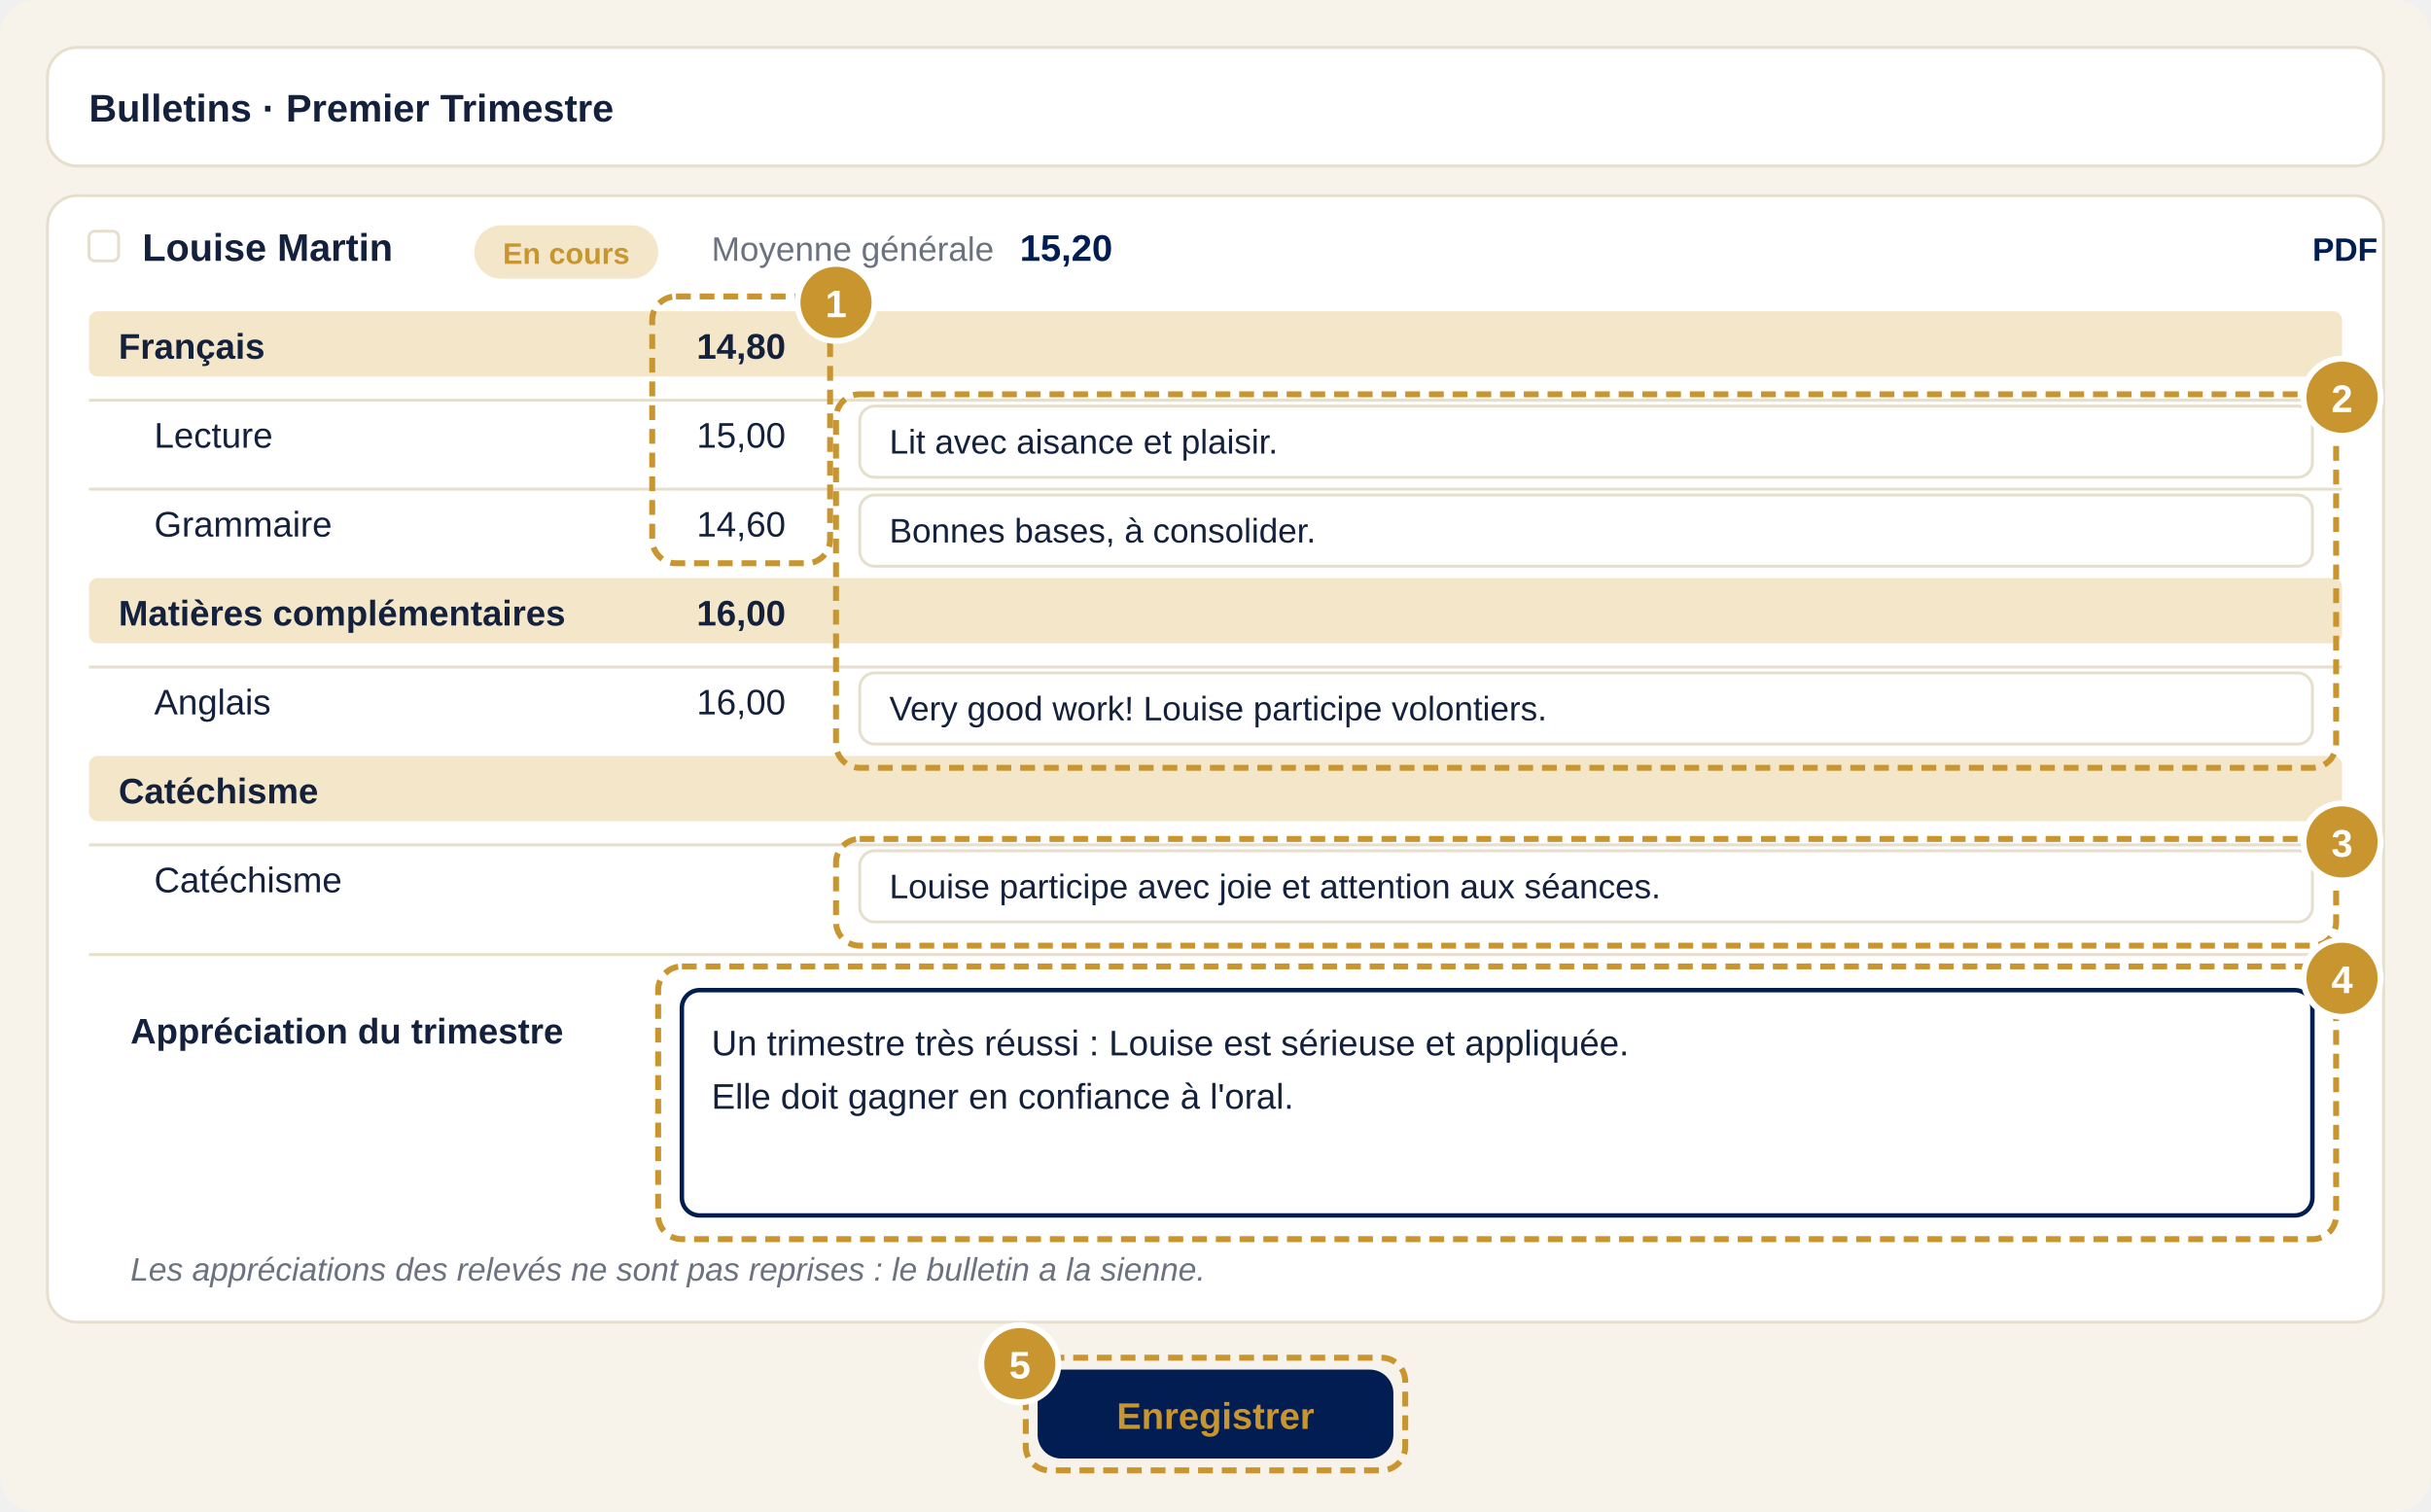
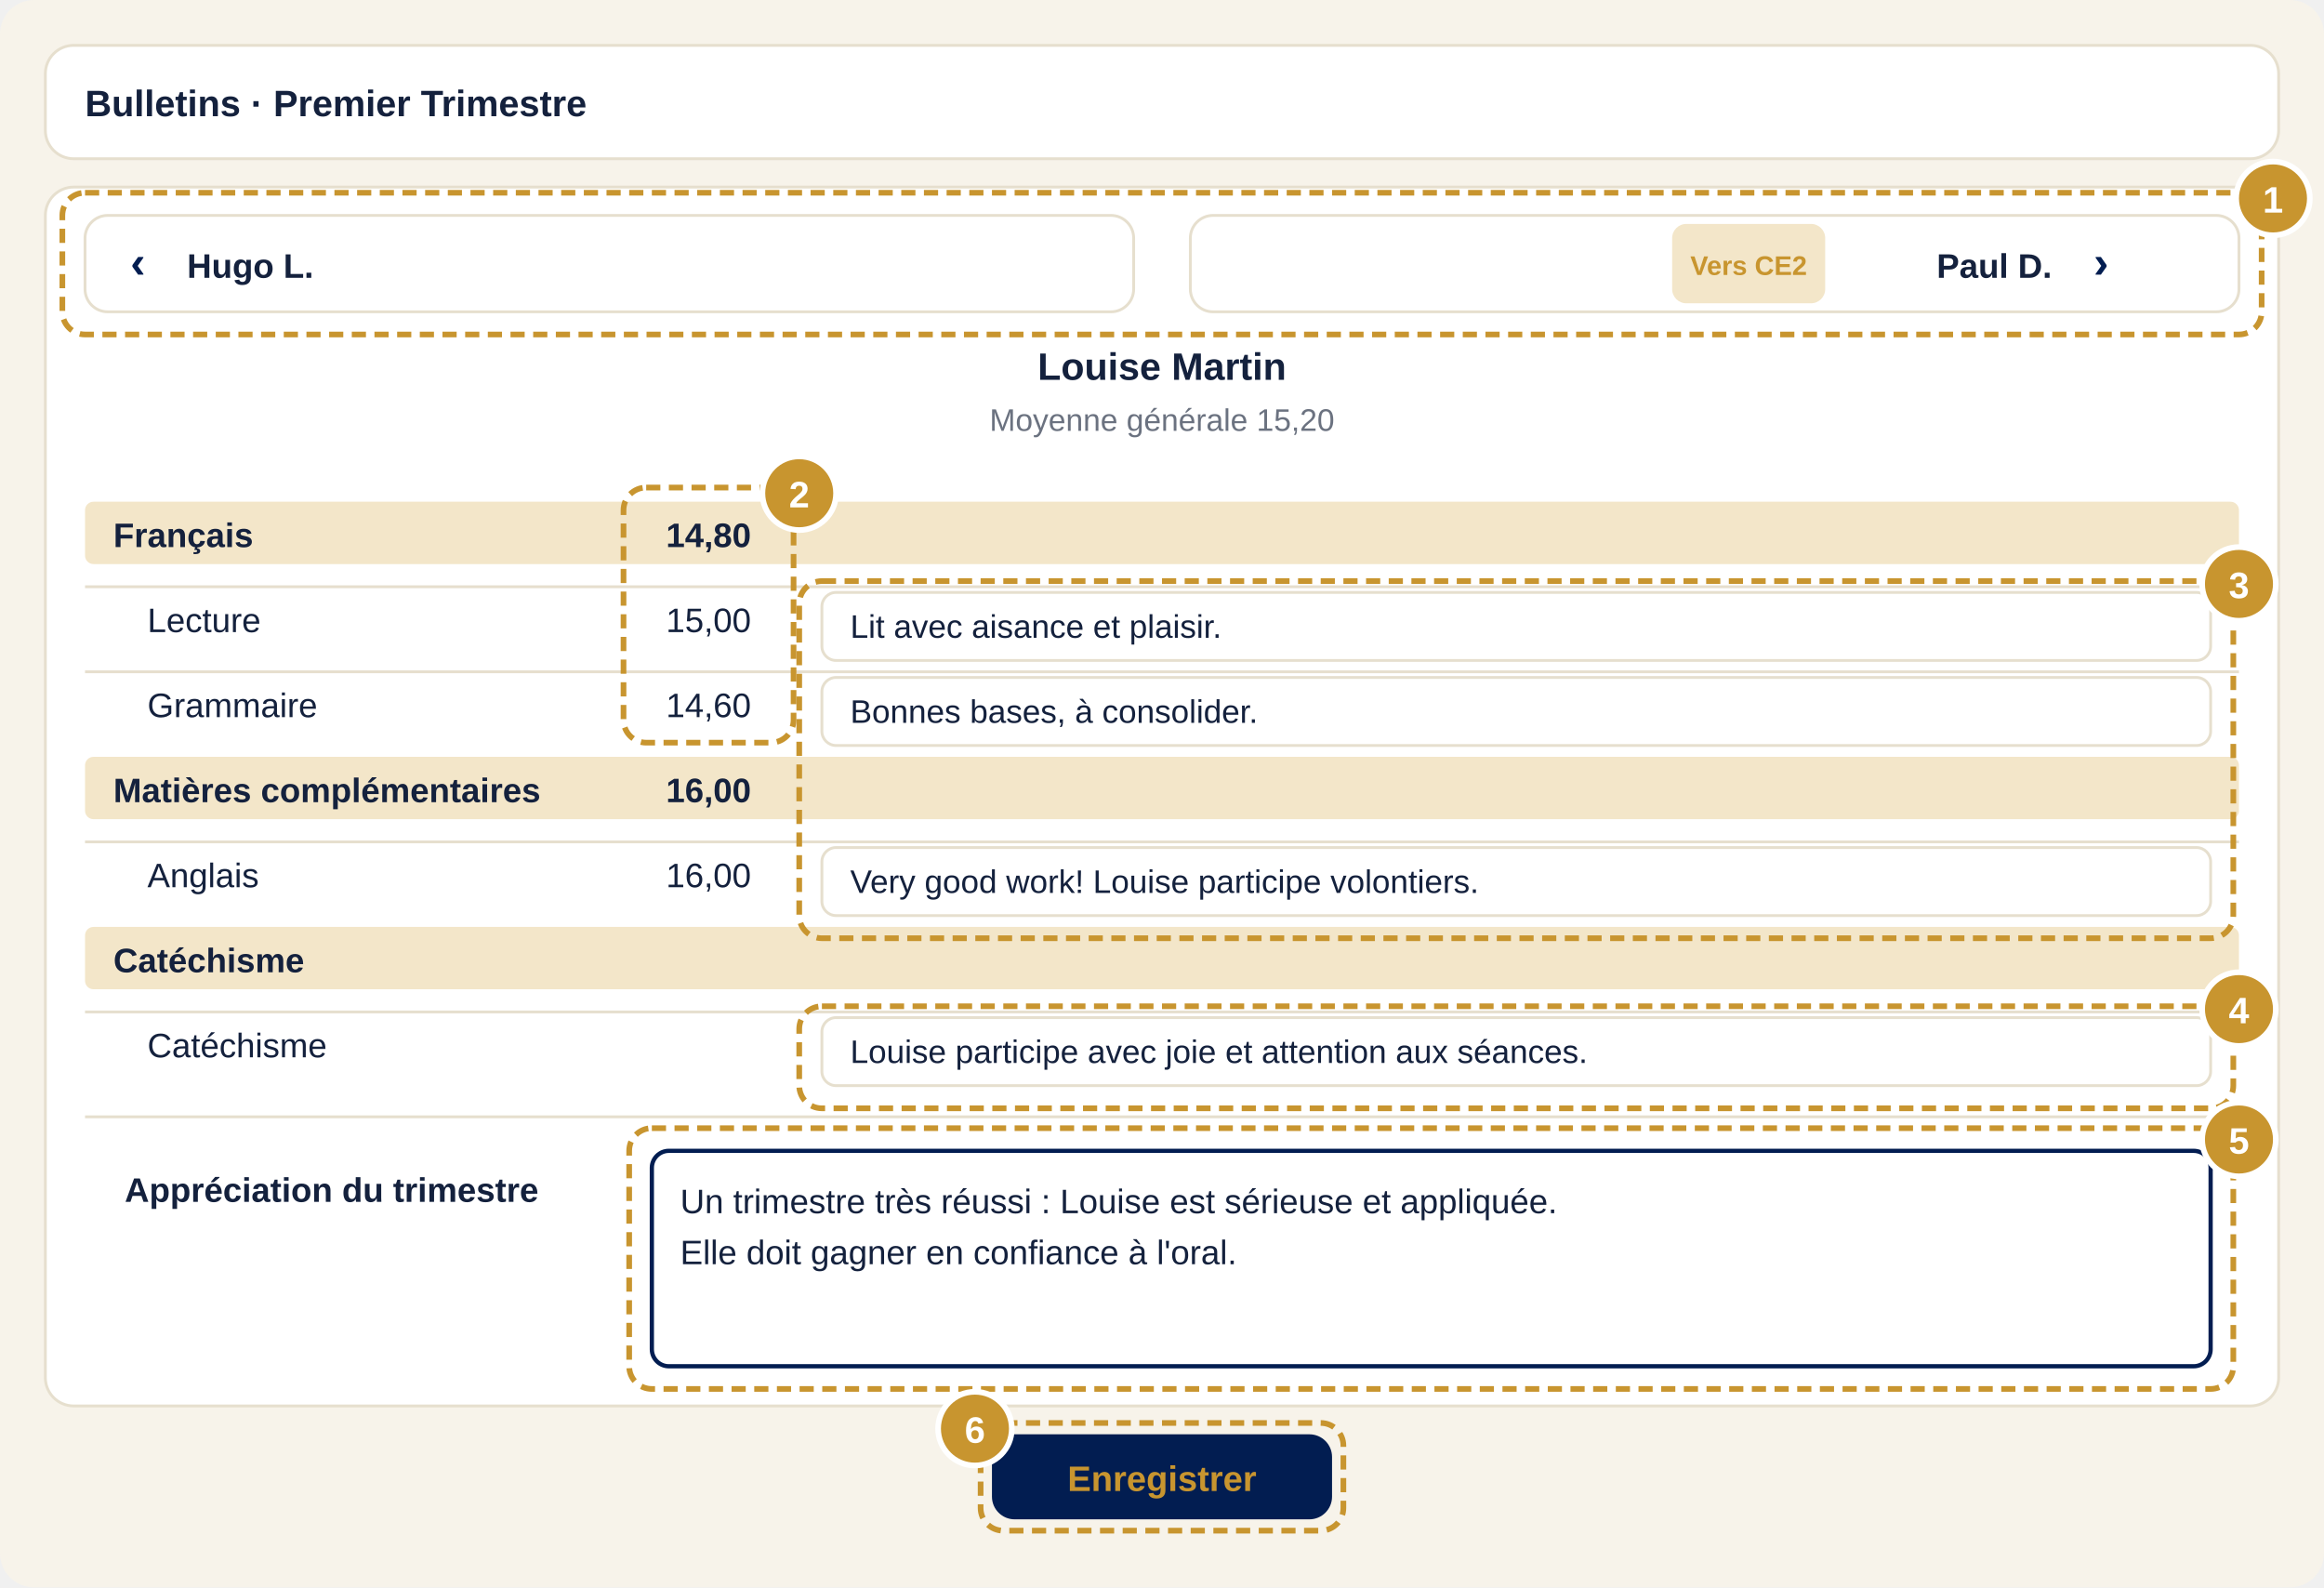
- <svg xmlns="http://www.w3.org/2000/svg" width="820" height="510" viewBox="0 0 820 510">
-   <rect width="820" height="510" rx="12" fill="#f7f3ea" />
+ <svg xmlns="http://www.w3.org/2000/svg" width="820" height="560" viewBox="0 0 820 560">
+   <rect width="820" height="560" rx="12" fill="#f7f3ea" />
  <rect x="16" y="16" width="788" height="40" rx="10" fill="#ffffff" stroke="#e6dfce" stroke-width="1" />
  <text x="30" y="41" font-family="Montserrat, Segoe UI, Arial, sans-serif" font-size="13" font-weight="700" fill="#14213d" text-anchor="start">Bulletins · Premier Trimestre</text>
-   <rect x="16" y="66" width="788" height="380" rx="10" fill="#ffffff" stroke="#e6dfce" stroke-width="1" />
-   <rect x="30" y="78" width="10" height="10" rx="2" fill="#ffffff" stroke="#e6dfce" stroke-width="1" />
-   <text x="48" y="88" font-family="Montserrat, Segoe UI, Arial, sans-serif" font-size="13" font-weight="700" fill="#14213d" text-anchor="start">Louise Martin</text>
-   <rect x="160" y="76" width="62" height="18" rx="9" fill="#f3e6c9" />
-   <text x="191" y="89" font-family="Montserrat, Segoe UI, Arial, sans-serif" font-size="10" font-weight="600" fill="#c8952f" text-anchor="middle">En cours</text>
-   <text x="240" y="88" font-family="Montserrat, Segoe UI, Arial, sans-serif" font-size="11.5" font-weight="400" fill="#6b7280" text-anchor="start">Moyenne générale</text>
-   <text x="344" y="88" font-family="Montserrat, Segoe UI, Arial, sans-serif" font-size="12.5" font-weight="700" fill="#021d51" text-anchor="start">15,20</text>
-   <text x="780" y="88" font-family="Montserrat, Segoe UI, Arial, sans-serif" font-size="11" font-weight="600" fill="#021d51" text-anchor="start">PDF</text>
-   <rect x="30" y="105" width="760" height="22" rx="3" fill="#f3e6c9" />
-   <text x="40" y="121" font-family="Montserrat, Segoe UI, Arial, sans-serif" font-size="12" font-weight="700" fill="#14213d" text-anchor="start">Français</text>
-   <text x="250" y="121" font-family="Montserrat, Segoe UI, Arial, sans-serif" font-size="12" font-weight="700" fill="#14213d" text-anchor="middle">14,80</text>
-   <line x1="30" y1="135" x2="790" y2="135" stroke="#e6dfce" stroke-width="1" />
-   <text x="52" y="151" font-family="Montserrat, Segoe UI, Arial, sans-serif" font-size="12" font-weight="400" fill="#14213d" text-anchor="start">Lecture</text>
-   <text x="250" y="151" font-family="Montserrat, Segoe UI, Arial, sans-serif" font-size="12" font-weight="400" fill="#14213d" text-anchor="middle">15,00</text>
-   <rect x="290" y="137" width="490" height="24" rx="5" fill="#ffffff" stroke="#e6dfce" stroke-width="1" />
-   <text x="300" y="153" font-family="Montserrat, Segoe UI, Arial, sans-serif" font-size="11.5" font-weight="400" fill="#14213d" text-anchor="start">Lit avec aisance et plaisir.</text>
-   <line x1="30" y1="165" x2="790" y2="165" stroke="#e6dfce" stroke-width="1" />
-   <text x="52" y="181" font-family="Montserrat, Segoe UI, Arial, sans-serif" font-size="12" font-weight="400" fill="#14213d" text-anchor="start">Grammaire</text>
-   <text x="250" y="181" font-family="Montserrat, Segoe UI, Arial, sans-serif" font-size="12" font-weight="400" fill="#14213d" text-anchor="middle">14,60</text>
-   <rect x="290" y="167" width="490" height="24" rx="5" fill="#ffffff" stroke="#e6dfce" stroke-width="1" />
-   <text x="300" y="183" font-family="Montserrat, Segoe UI, Arial, sans-serif" font-size="11.5" font-weight="400" fill="#14213d" text-anchor="start">Bonnes bases, à consolider.</text>
-   <rect x="30" y="195" width="760" height="22" rx="3" fill="#f3e6c9" />
-   <text x="40" y="211" font-family="Montserrat, Segoe UI, Arial, sans-serif" font-size="12" font-weight="700" fill="#14213d" text-anchor="start">Matières complémentaires</text>
-   <text x="250" y="211" font-family="Montserrat, Segoe UI, Arial, sans-serif" font-size="12" font-weight="700" fill="#14213d" text-anchor="middle">16,00</text>
-   <line x1="30" y1="225" x2="790" y2="225" stroke="#e6dfce" stroke-width="1" />
-   <text x="52" y="241" font-family="Montserrat, Segoe UI, Arial, sans-serif" font-size="12" font-weight="400" fill="#14213d" text-anchor="start">Anglais</text>
-   <text x="250" y="241" font-family="Montserrat, Segoe UI, Arial, sans-serif" font-size="12" font-weight="400" fill="#14213d" text-anchor="middle">16,00</text>
-   <rect x="290" y="227" width="490" height="24" rx="5" fill="#ffffff" stroke="#e6dfce" stroke-width="1" />
-   <text x="300" y="243" font-family="Montserrat, Segoe UI, Arial, sans-serif" font-size="11.5" font-weight="400" fill="#14213d" text-anchor="start">Very good work! Louise participe volontiers.</text>
-   <rect x="30" y="255" width="760" height="22" rx="3" fill="#f3e6c9" />
-   <text x="40" y="271" font-family="Montserrat, Segoe UI, Arial, sans-serif" font-size="12" font-weight="700" fill="#14213d" text-anchor="start">Catéchisme</text>
-   <text x="250" y="271" font-family="Montserrat, Segoe UI, Arial, sans-serif" font-size="12" font-weight="700" fill="#14213d" text-anchor="middle" />
-   <line x1="30" y1="285" x2="790" y2="285" stroke="#e6dfce" stroke-width="1" />
-   <text x="52" y="301" font-family="Montserrat, Segoe UI, Arial, sans-serif" font-size="12" font-weight="400" fill="#14213d" text-anchor="start">Catéchisme</text>
-   <text x="250" y="301" font-family="Montserrat, Segoe UI, Arial, sans-serif" font-size="12" font-weight="400" fill="#14213d" text-anchor="middle" />
-   <rect x="290" y="287" width="490" height="24" rx="5" fill="#ffffff" stroke="#e6dfce" stroke-width="1" />
-   <text x="300" y="303" font-family="Montserrat, Segoe UI, Arial, sans-serif" font-size="11.5" font-weight="400" fill="#14213d" text-anchor="start">Louise participe avec joie et attention aux séances.</text>
-   <rect x="220" y="100" width="60" height="90" rx="8" fill="none" stroke="#c8952f" stroke-width="2" stroke-dasharray="5 3" />
-   <circle cx="282" cy="102" r="13" fill="#c8952f" stroke="#fff" stroke-width="2" />
-   <text x="282" y="107" font-family="Montserrat, Segoe UI, Arial, sans-serif" font-size="13" font-weight="700" fill="#fff" text-anchor="middle">1</text>
-   <rect x="282" y="133" width="506" height="126" rx="8" fill="none" stroke="#c8952f" stroke-width="2" stroke-dasharray="5 3" />
-   <circle cx="790" cy="134" r="13" fill="#c8952f" stroke="#fff" stroke-width="2" />
-   <text x="790" y="139" font-family="Montserrat, Segoe UI, Arial, sans-serif" font-size="13" font-weight="700" fill="#fff" text-anchor="middle">2</text>
-   <rect x="282" y="283" width="506" height="36" rx="8" fill="none" stroke="#c8952f" stroke-width="2" stroke-dasharray="5 3" />
-   <circle cx="790" cy="284" r="13" fill="#c8952f" stroke="#fff" stroke-width="2" />
-   <text x="790" y="289" font-family="Montserrat, Segoe UI, Arial, sans-serif" font-size="13" font-weight="700" fill="#fff" text-anchor="middle">3</text>
-   <line x1="30" y1="322" x2="790" y2="322" stroke="#e6dfce" stroke-width="1" />
-   <text x="44" y="352" font-family="Montserrat, Segoe UI, Arial, sans-serif" font-size="12" font-weight="700" fill="#14213d" text-anchor="start">Appréciation du trimestre</text>
-   <rect x="230" y="334" width="550" height="76" rx="6" fill="#ffffff" stroke="#021d51" stroke-width="1.5" />
-   <text x="240" y="356" font-family="Montserrat, Segoe UI, Arial, sans-serif" font-size="12" font-weight="400" fill="#14213d" text-anchor="start">Un trimestre très réussi : Louise est sérieuse et appliquée.</text>
-   <text x="240" y="374" font-family="Montserrat, Segoe UI, Arial, sans-serif" font-size="12" font-weight="400" fill="#14213d" text-anchor="start">Elle doit gagner en confiance à l'oral.</text>
-   <rect x="222" y="326" width="566" height="92" rx="8" fill="none" stroke="#c8952f" stroke-width="2" stroke-dasharray="5 3" />
-   <circle cx="790" cy="330" r="13" fill="#c8952f" stroke="#fff" stroke-width="2" />
-   <text x="790" y="335" font-family="Montserrat, Segoe UI, Arial, sans-serif" font-size="13" font-weight="700" fill="#fff" text-anchor="middle">4</text>
-   <text x="44" y="432" font-family="Montserrat, Segoe UI, Arial, sans-serif" font-size="11" font-weight="400" fill="#6b7280" text-anchor="start" font-style="italic">Les appréciations des relevés ne sont pas reprises : le bulletin a la sienne.</text>
-   <rect x="350" y="462" width="120" height="30" rx="8" fill="#021d51" />
-   <text x="410" y="482" font-family="Montserrat, Segoe UI, Arial, sans-serif" font-size="12.5" font-weight="700" fill="#c8952f" text-anchor="middle">Enregistrer</text>
-   <rect x="346" y="458" width="128" height="38" rx="8" fill="none" stroke="#c8952f" stroke-width="2" stroke-dasharray="5 3" />
-   <circle cx="344" cy="460" r="13" fill="#c8952f" stroke="#fff" stroke-width="2" />
-   <text x="344" y="465" font-family="Montserrat, Segoe UI, Arial, sans-serif" font-size="13" font-weight="700" fill="#fff" text-anchor="middle">5</text>
+   <rect x="16" y="66" width="788" height="430" rx="10" fill="#ffffff" stroke="#e6dfce" stroke-width="1" />
+   <rect x="30" y="76" width="370" height="34" rx="8" fill="#ffffff" stroke="#e6dfce" stroke-width="1" />
+   <text x="46" y="98" font-family="Montserrat, Segoe UI, Arial, sans-serif" font-size="16" font-weight="700" fill="#021d51" text-anchor="start">‹</text>
+   <text x="66" y="98" font-family="Montserrat, Segoe UI, Arial, sans-serif" font-size="12" font-weight="600" fill="#14213d" text-anchor="start">Hugo L.</text>
+   <rect x="420" y="76" width="370" height="34" rx="8" fill="#ffffff" stroke="#e6dfce" stroke-width="1" />
+   <text x="744" y="98" font-family="Montserrat, Segoe UI, Arial, sans-serif" font-size="16" font-weight="700" fill="#021d51" text-anchor="end">›</text>
+   <text x="724" y="98" font-family="Montserrat, Segoe UI, Arial, sans-serif" font-size="12" font-weight="600" fill="#14213d" text-anchor="end">Paul D.</text>
+   <rect x="590" y="79" width="54" height="28" rx="5" fill="#f3e6c9" />
+   <text x="617" y="97" font-family="Montserrat, Segoe UI, Arial, sans-serif" font-size="9.5" font-weight="700" fill="#c8952f" text-anchor="middle">Vers CE2</text>
+   <rect x="22" y="68" width="776" height="50" rx="8" fill="none" stroke="#c8952f" stroke-width="2" stroke-dasharray="5 3" />
+   <circle cx="802" cy="70" r="13" fill="#c8952f" stroke="#fff" stroke-width="2" />
+   <text x="802" y="75" font-family="Montserrat, Segoe UI, Arial, sans-serif" font-size="13" font-weight="700" fill="#fff" text-anchor="middle">1</text>
+   <text x="410" y="134" font-family="Montserrat, Segoe UI, Arial, sans-serif" font-size="13.5" font-weight="700" fill="#14213d" text-anchor="middle">Louise Martin</text>
+   <text x="410" y="152" font-family="Montserrat, Segoe UI, Arial, sans-serif" font-size="11" font-weight="400" fill="#6b7280" text-anchor="middle">Moyenne générale  15,20</text>
+   <rect x="30" y="177" width="760" height="22" rx="3" fill="#f3e6c9" />
+   <text x="40" y="193" font-family="Montserrat, Segoe UI, Arial, sans-serif" font-size="12" font-weight="700" fill="#14213d" text-anchor="start">Français</text>
+   <text x="250" y="193" font-family="Montserrat, Segoe UI, Arial, sans-serif" font-size="12" font-weight="700" fill="#14213d" text-anchor="middle">14,80</text>
+   <line x1="30" y1="207" x2="790" y2="207" stroke="#e6dfce" stroke-width="1" />
+   <text x="52" y="223" font-family="Montserrat, Segoe UI, Arial, sans-serif" font-size="12" font-weight="400" fill="#14213d" text-anchor="start">Lecture</text>
+   <text x="250" y="223" font-family="Montserrat, Segoe UI, Arial, sans-serif" font-size="12" font-weight="400" fill="#14213d" text-anchor="middle">15,00</text>
+   <rect x="290" y="209" width="490" height="24" rx="5" fill="#ffffff" stroke="#e6dfce" stroke-width="1" />
+   <text x="300" y="225" font-family="Montserrat, Segoe UI, Arial, sans-serif" font-size="11.5" font-weight="400" fill="#14213d" text-anchor="start">Lit avec aisance et plaisir.</text>
+   <line x1="30" y1="237" x2="790" y2="237" stroke="#e6dfce" stroke-width="1" />
+   <text x="52" y="253" font-family="Montserrat, Segoe UI, Arial, sans-serif" font-size="12" font-weight="400" fill="#14213d" text-anchor="start">Grammaire</text>
+   <text x="250" y="253" font-family="Montserrat, Segoe UI, Arial, sans-serif" font-size="12" font-weight="400" fill="#14213d" text-anchor="middle">14,60</text>
+   <rect x="290" y="239" width="490" height="24" rx="5" fill="#ffffff" stroke="#e6dfce" stroke-width="1" />
+   <text x="300" y="255" font-family="Montserrat, Segoe UI, Arial, sans-serif" font-size="11.5" font-weight="400" fill="#14213d" text-anchor="start">Bonnes bases, à consolider.</text>
+   <rect x="30" y="267" width="760" height="22" rx="3" fill="#f3e6c9" />
+   <text x="40" y="283" font-family="Montserrat, Segoe UI, Arial, sans-serif" font-size="12" font-weight="700" fill="#14213d" text-anchor="start">Matières complémentaires</text>
+   <text x="250" y="283" font-family="Montserrat, Segoe UI, Arial, sans-serif" font-size="12" font-weight="700" fill="#14213d" text-anchor="middle">16,00</text>
+   <line x1="30" y1="297" x2="790" y2="297" stroke="#e6dfce" stroke-width="1" />
+   <text x="52" y="313" font-family="Montserrat, Segoe UI, Arial, sans-serif" font-size="12" font-weight="400" fill="#14213d" text-anchor="start">Anglais</text>
+   <text x="250" y="313" font-family="Montserrat, Segoe UI, Arial, sans-serif" font-size="12" font-weight="400" fill="#14213d" text-anchor="middle">16,00</text>
+   <rect x="290" y="299" width="490" height="24" rx="5" fill="#ffffff" stroke="#e6dfce" stroke-width="1" />
+   <text x="300" y="315" font-family="Montserrat, Segoe UI, Arial, sans-serif" font-size="11.5" font-weight="400" fill="#14213d" text-anchor="start">Very good work! Louise participe volontiers.</text>
+   <rect x="30" y="327" width="760" height="22" rx="3" fill="#f3e6c9" />
+   <text x="40" y="343" font-family="Montserrat, Segoe UI, Arial, sans-serif" font-size="12" font-weight="700" fill="#14213d" text-anchor="start">Catéchisme</text>
+   <text x="250" y="343" font-family="Montserrat, Segoe UI, Arial, sans-serif" font-size="12" font-weight="700" fill="#14213d" text-anchor="middle" />
+   <line x1="30" y1="357" x2="790" y2="357" stroke="#e6dfce" stroke-width="1" />
+   <text x="52" y="373" font-family="Montserrat, Segoe UI, Arial, sans-serif" font-size="12" font-weight="400" fill="#14213d" text-anchor="start">Catéchisme</text>
+   <text x="250" y="373" font-family="Montserrat, Segoe UI, Arial, sans-serif" font-size="12" font-weight="400" fill="#14213d" text-anchor="middle" />
+   <rect x="290" y="359" width="490" height="24" rx="5" fill="#ffffff" stroke="#e6dfce" stroke-width="1" />
+   <text x="300" y="375" font-family="Montserrat, Segoe UI, Arial, sans-serif" font-size="11.5" font-weight="400" fill="#14213d" text-anchor="start">Louise participe avec joie et attention aux séances.</text>
+   <rect x="220" y="172" width="60" height="90" rx="8" fill="none" stroke="#c8952f" stroke-width="2" stroke-dasharray="5 3" />
+   <circle cx="282" cy="174" r="13" fill="#c8952f" stroke="#fff" stroke-width="2" />
+   <text x="282" y="179" font-family="Montserrat, Segoe UI, Arial, sans-serif" font-size="13" font-weight="700" fill="#fff" text-anchor="middle">2</text>
+   <rect x="282" y="205" width="506" height="126" rx="8" fill="none" stroke="#c8952f" stroke-width="2" stroke-dasharray="5 3" />
+   <circle cx="790" cy="206" r="13" fill="#c8952f" stroke="#fff" stroke-width="2" />
+   <text x="790" y="211" font-family="Montserrat, Segoe UI, Arial, sans-serif" font-size="13" font-weight="700" fill="#fff" text-anchor="middle">3</text>
+   <rect x="282" y="355" width="506" height="36" rx="8" fill="none" stroke="#c8952f" stroke-width="2" stroke-dasharray="5 3" />
+   <circle cx="790" cy="356" r="13" fill="#c8952f" stroke="#fff" stroke-width="2" />
+   <text x="790" y="361" font-family="Montserrat, Segoe UI, Arial, sans-serif" font-size="13" font-weight="700" fill="#fff" text-anchor="middle">4</text>
+   <line x1="30" y1="394" x2="790" y2="394" stroke="#e6dfce" stroke-width="1" />
+   <text x="44" y="424" font-family="Montserrat, Segoe UI, Arial, sans-serif" font-size="12" font-weight="700" fill="#14213d" text-anchor="start">Appréciation du trimestre</text>
+   <rect x="230" y="406" width="550" height="76" rx="6" fill="#ffffff" stroke="#021d51" stroke-width="1.5" />
+   <text x="240" y="428" font-family="Montserrat, Segoe UI, Arial, sans-serif" font-size="12" font-weight="400" fill="#14213d" text-anchor="start">Un trimestre très réussi : Louise est sérieuse et appliquée.</text>
+   <text x="240" y="446" font-family="Montserrat, Segoe UI, Arial, sans-serif" font-size="12" font-weight="400" fill="#14213d" text-anchor="start">Elle doit gagner en confiance à l'oral.</text>
+   <rect x="222" y="398" width="566" height="92" rx="8" fill="none" stroke="#c8952f" stroke-width="2" stroke-dasharray="5 3" />
+   <circle cx="790" cy="402" r="13" fill="#c8952f" stroke="#fff" stroke-width="2" />
+   <text x="790" y="407" font-family="Montserrat, Segoe UI, Arial, sans-serif" font-size="13" font-weight="700" fill="#fff" text-anchor="middle">5</text>
+   <rect x="350" y="506" width="120" height="30" rx="8" fill="#021d51" />
+   <text x="410" y="526" font-family="Montserrat, Segoe UI, Arial, sans-serif" font-size="12.5" font-weight="700" fill="#c8952f" text-anchor="middle">Enregistrer</text>
+   <rect x="346" y="502" width="128" height="38" rx="8" fill="none" stroke="#c8952f" stroke-width="2" stroke-dasharray="5 3" />
+   <circle cx="344" cy="504" r="13" fill="#c8952f" stroke="#fff" stroke-width="2" />
+   <text x="344" y="509" font-family="Montserrat, Segoe UI, Arial, sans-serif" font-size="13" font-weight="700" fill="#fff" text-anchor="middle">6</text>
</svg>
